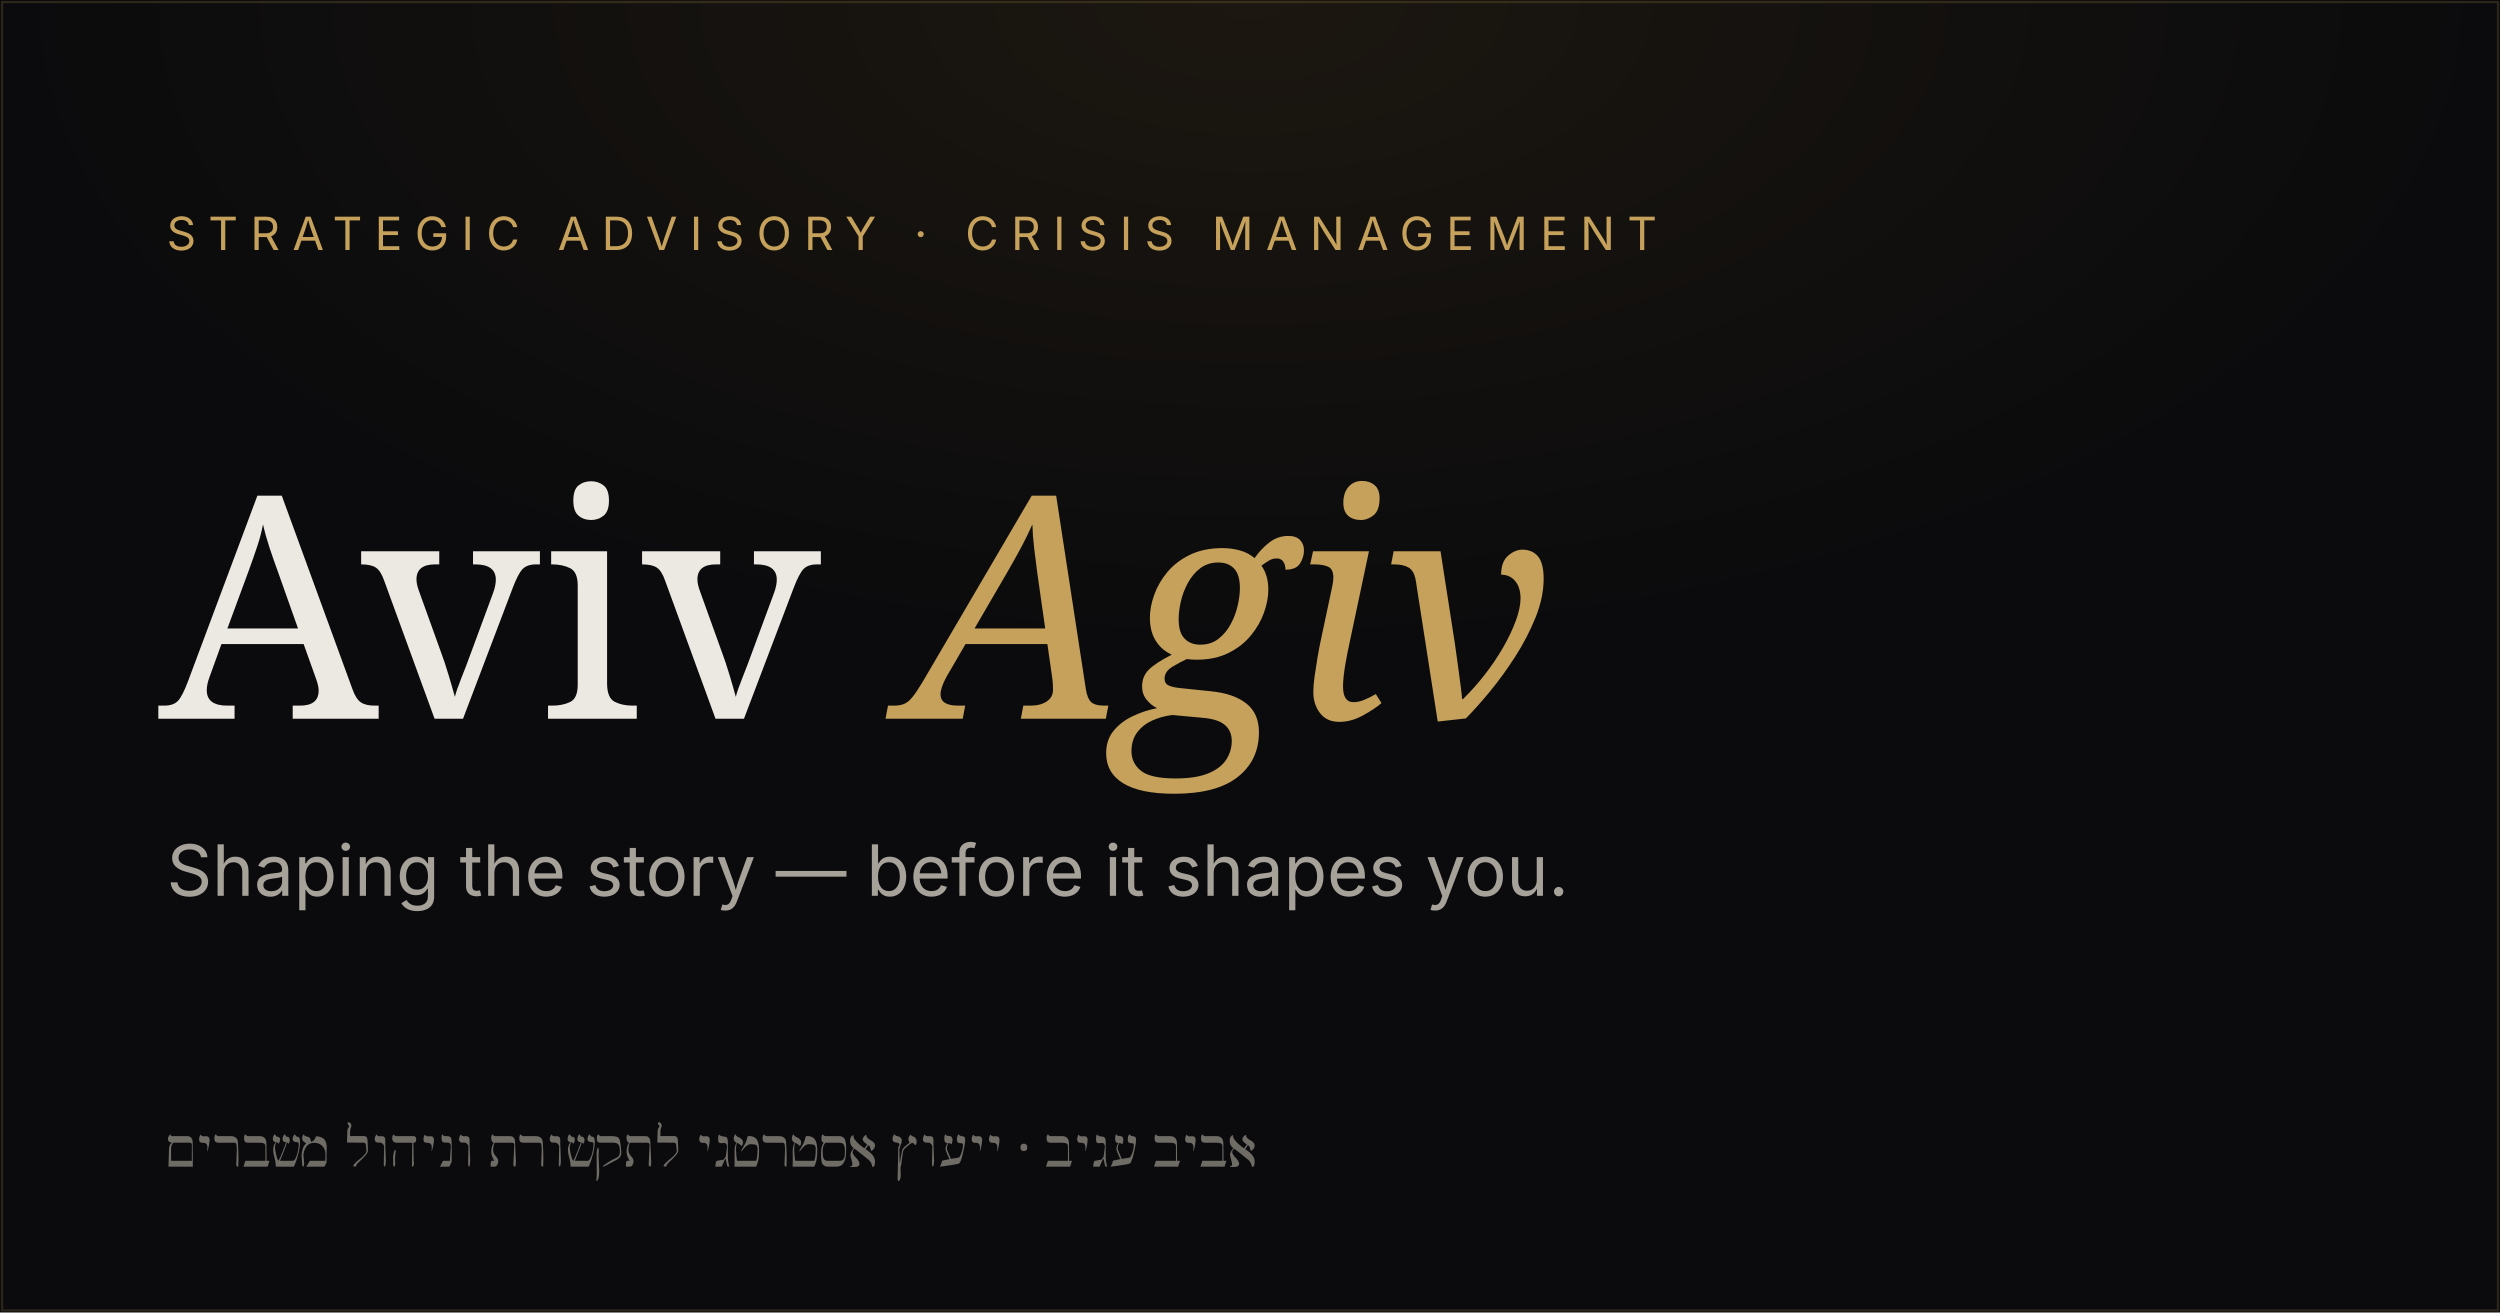
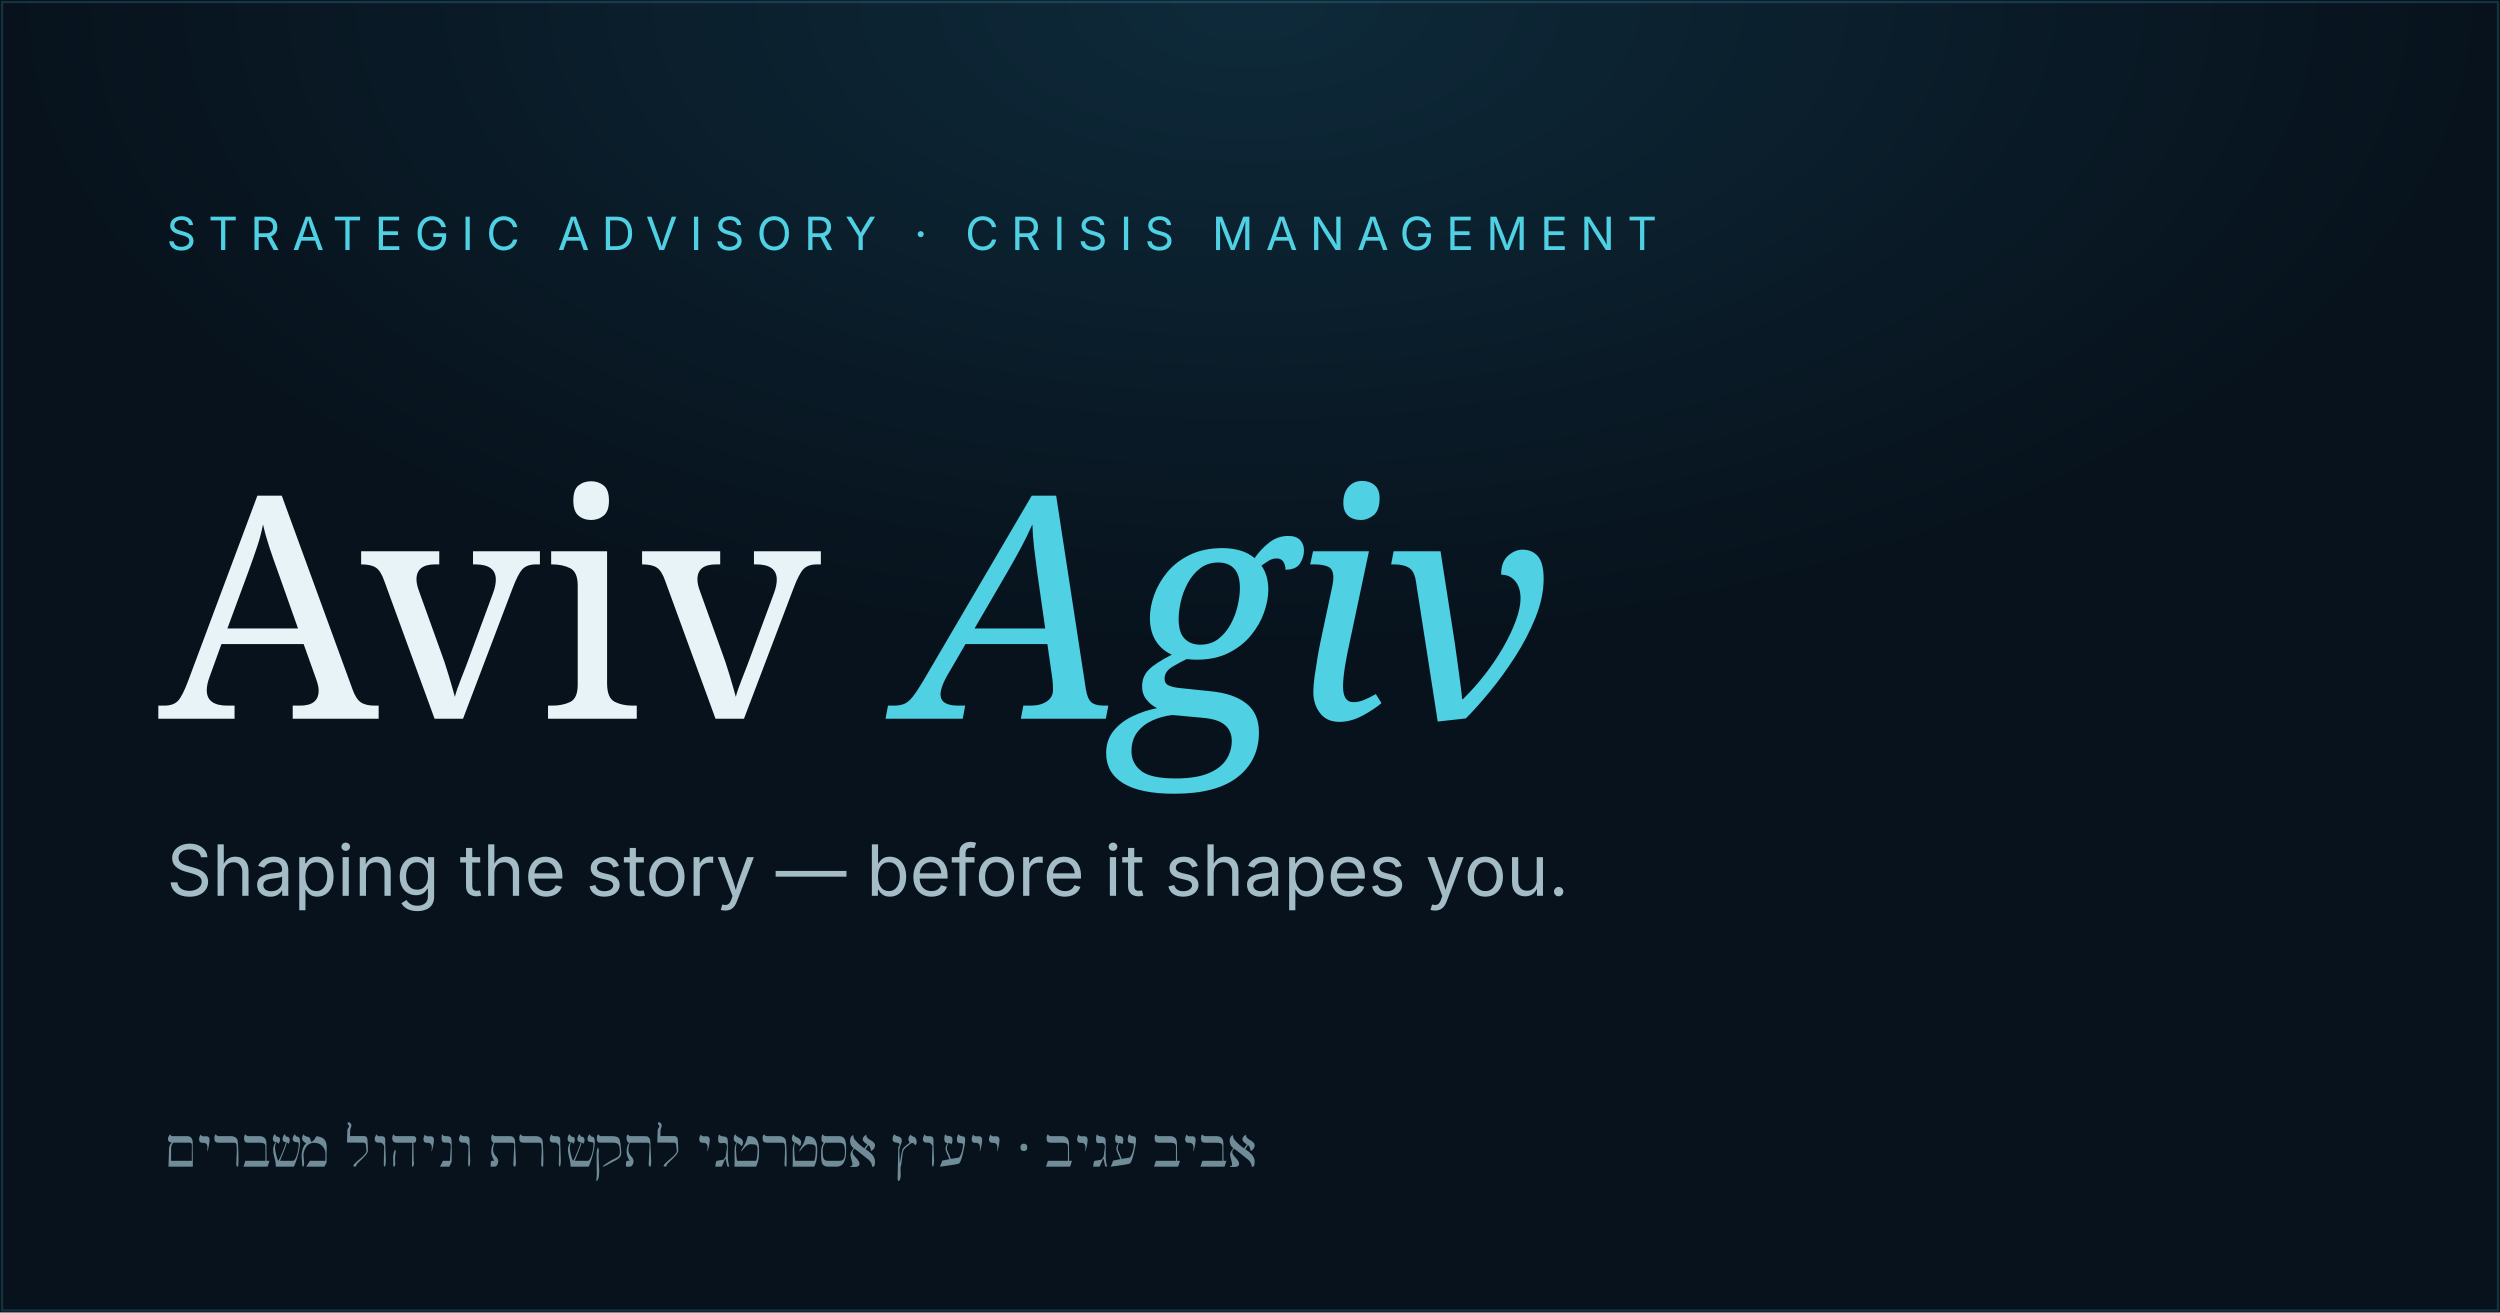
<svg xmlns="http://www.w3.org/2000/svg" width="1200" height="630" viewBox="0 0 1200 630">
  <defs>
    <radialGradient id="g" cx="50%" cy="0%" r="90%">
-       <stop offset="0%" stop-color="#1c1710" />
-       <stop offset="55%" stop-color="#0b0b0d" />
-       <stop offset="100%" stop-color="#0b0b0d" />
+       <stop offset="0%" stop-color="#0e2a3a" />
+       <stop offset="55%" stop-color="#07121c" />
+       <stop offset="100%" stop-color="#07121c" />
    </radialGradient>
  </defs>
  <rect width="1200" height="630" fill="url(#g)" />
-   <rect x="1" y="1" width="1198" height="628" fill="none" stroke="#c6a15b" stroke-opacity="0.18" />
-   <text x="80" y="120" font-family="Inter, sans-serif" font-size="22" letter-spacing="6" fill="#c6a15b" text-transform="uppercase">STRATEGIC ADVISORY · CRISIS MANAGEMENT</text>
-   <text x="76" y="345" font-family="Georgia, 'Fraunces', serif" font-size="150" fill="#ece9e2">Aviv <tspan fill="#c6a15b" font-style="italic">Agiv</tspan>
+   <rect x="1" y="1" width="1198" height="628" fill="none" stroke="#4fd0e3" stroke-opacity="0.18" />
+   <text x="80" y="120" font-family="Inter, sans-serif" font-size="22" letter-spacing="6" fill="#4fd0e3" text-transform="uppercase">STRATEGIC ADVISORY · CRISIS MANAGEMENT</text>
+   <text x="76" y="345" font-family="Georgia, 'Fraunces', serif" font-size="150" fill="#e8f3f7">Aviv <tspan fill="#4fd0e3" font-style="italic">Agiv</tspan>
  </text>
-   <text x="80" y="430" font-family="Inter, sans-serif" font-size="34" fill="#a6a29a">Shaping the story — before it shapes you.</text>
-   <text x="80" y="560" font-family="Georgia, serif" font-size="26" fill="#6f6c66">אביב עגיב · ייעוץ אסטרטגי לתקשורת וניהול משברים</text>
+   <text x="80" y="430" font-family="Inter, sans-serif" font-size="34" fill="#a3bcc6">Shaping the story — before it shapes you.</text>
+   <text x="80" y="560" font-family="Georgia, serif" font-size="26" fill="#6f8c98">אביב עגיב · ייעוץ אסטרטגי לתקשורת וניהול משברים</text>
</svg>
